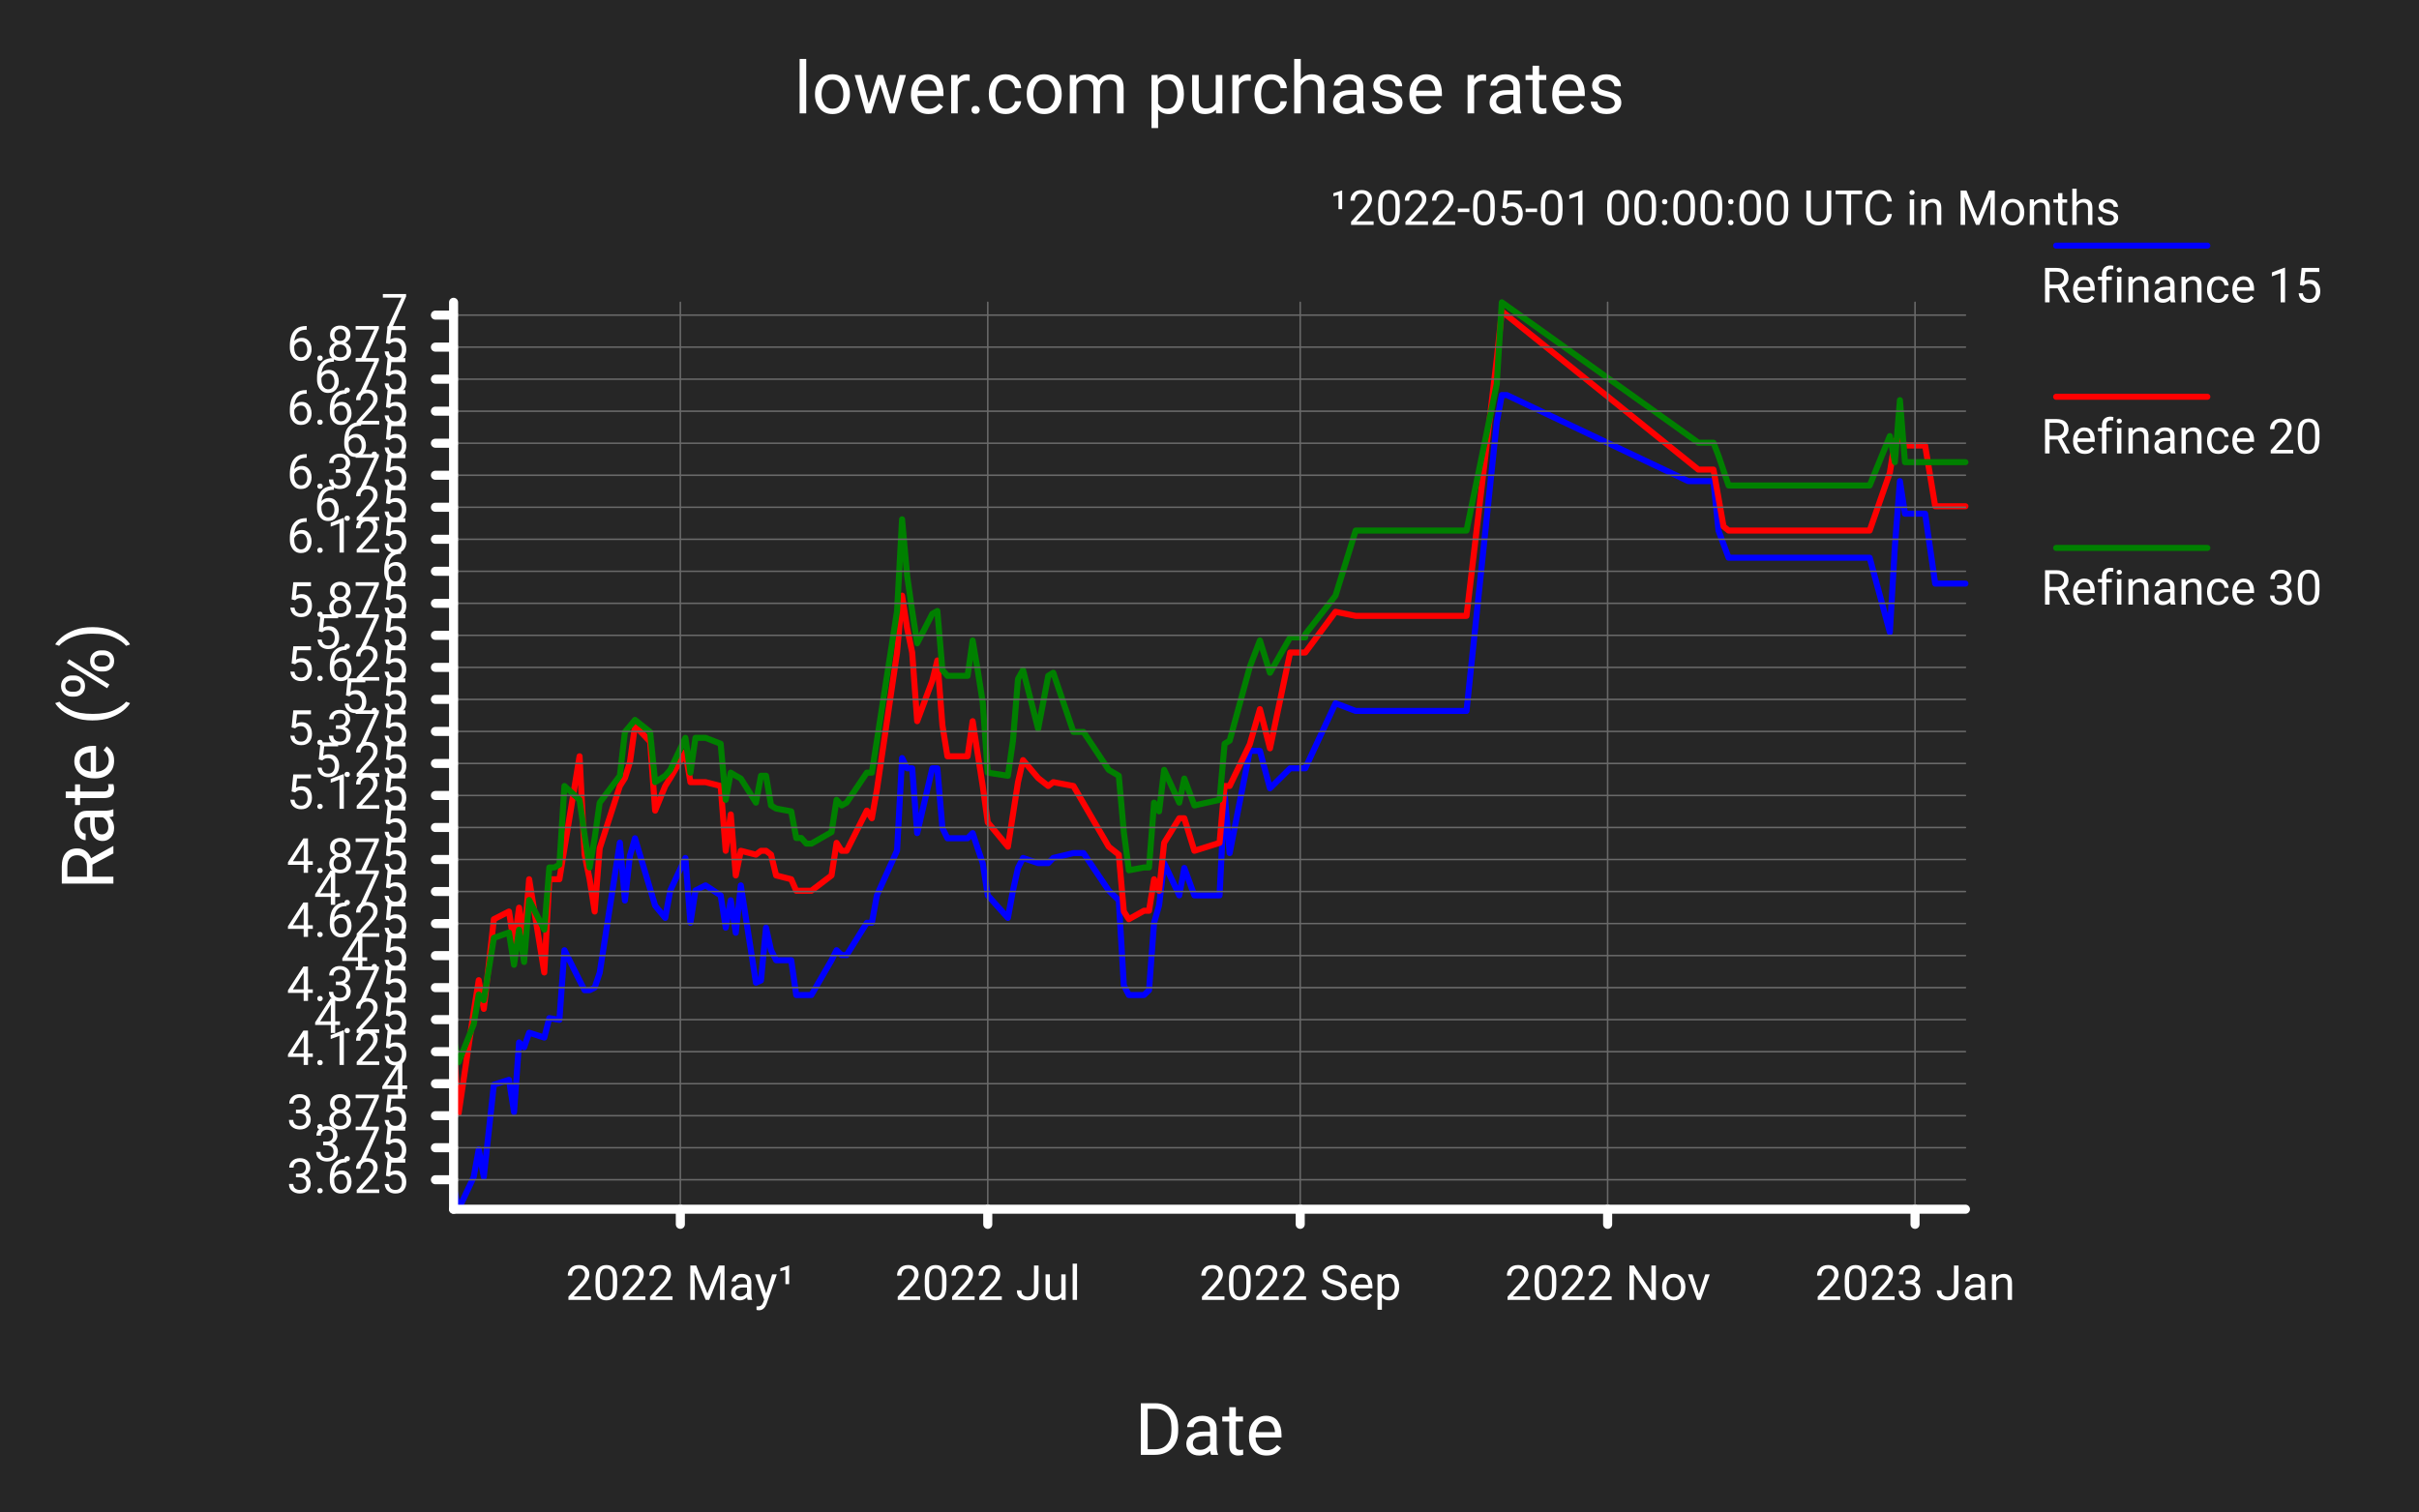
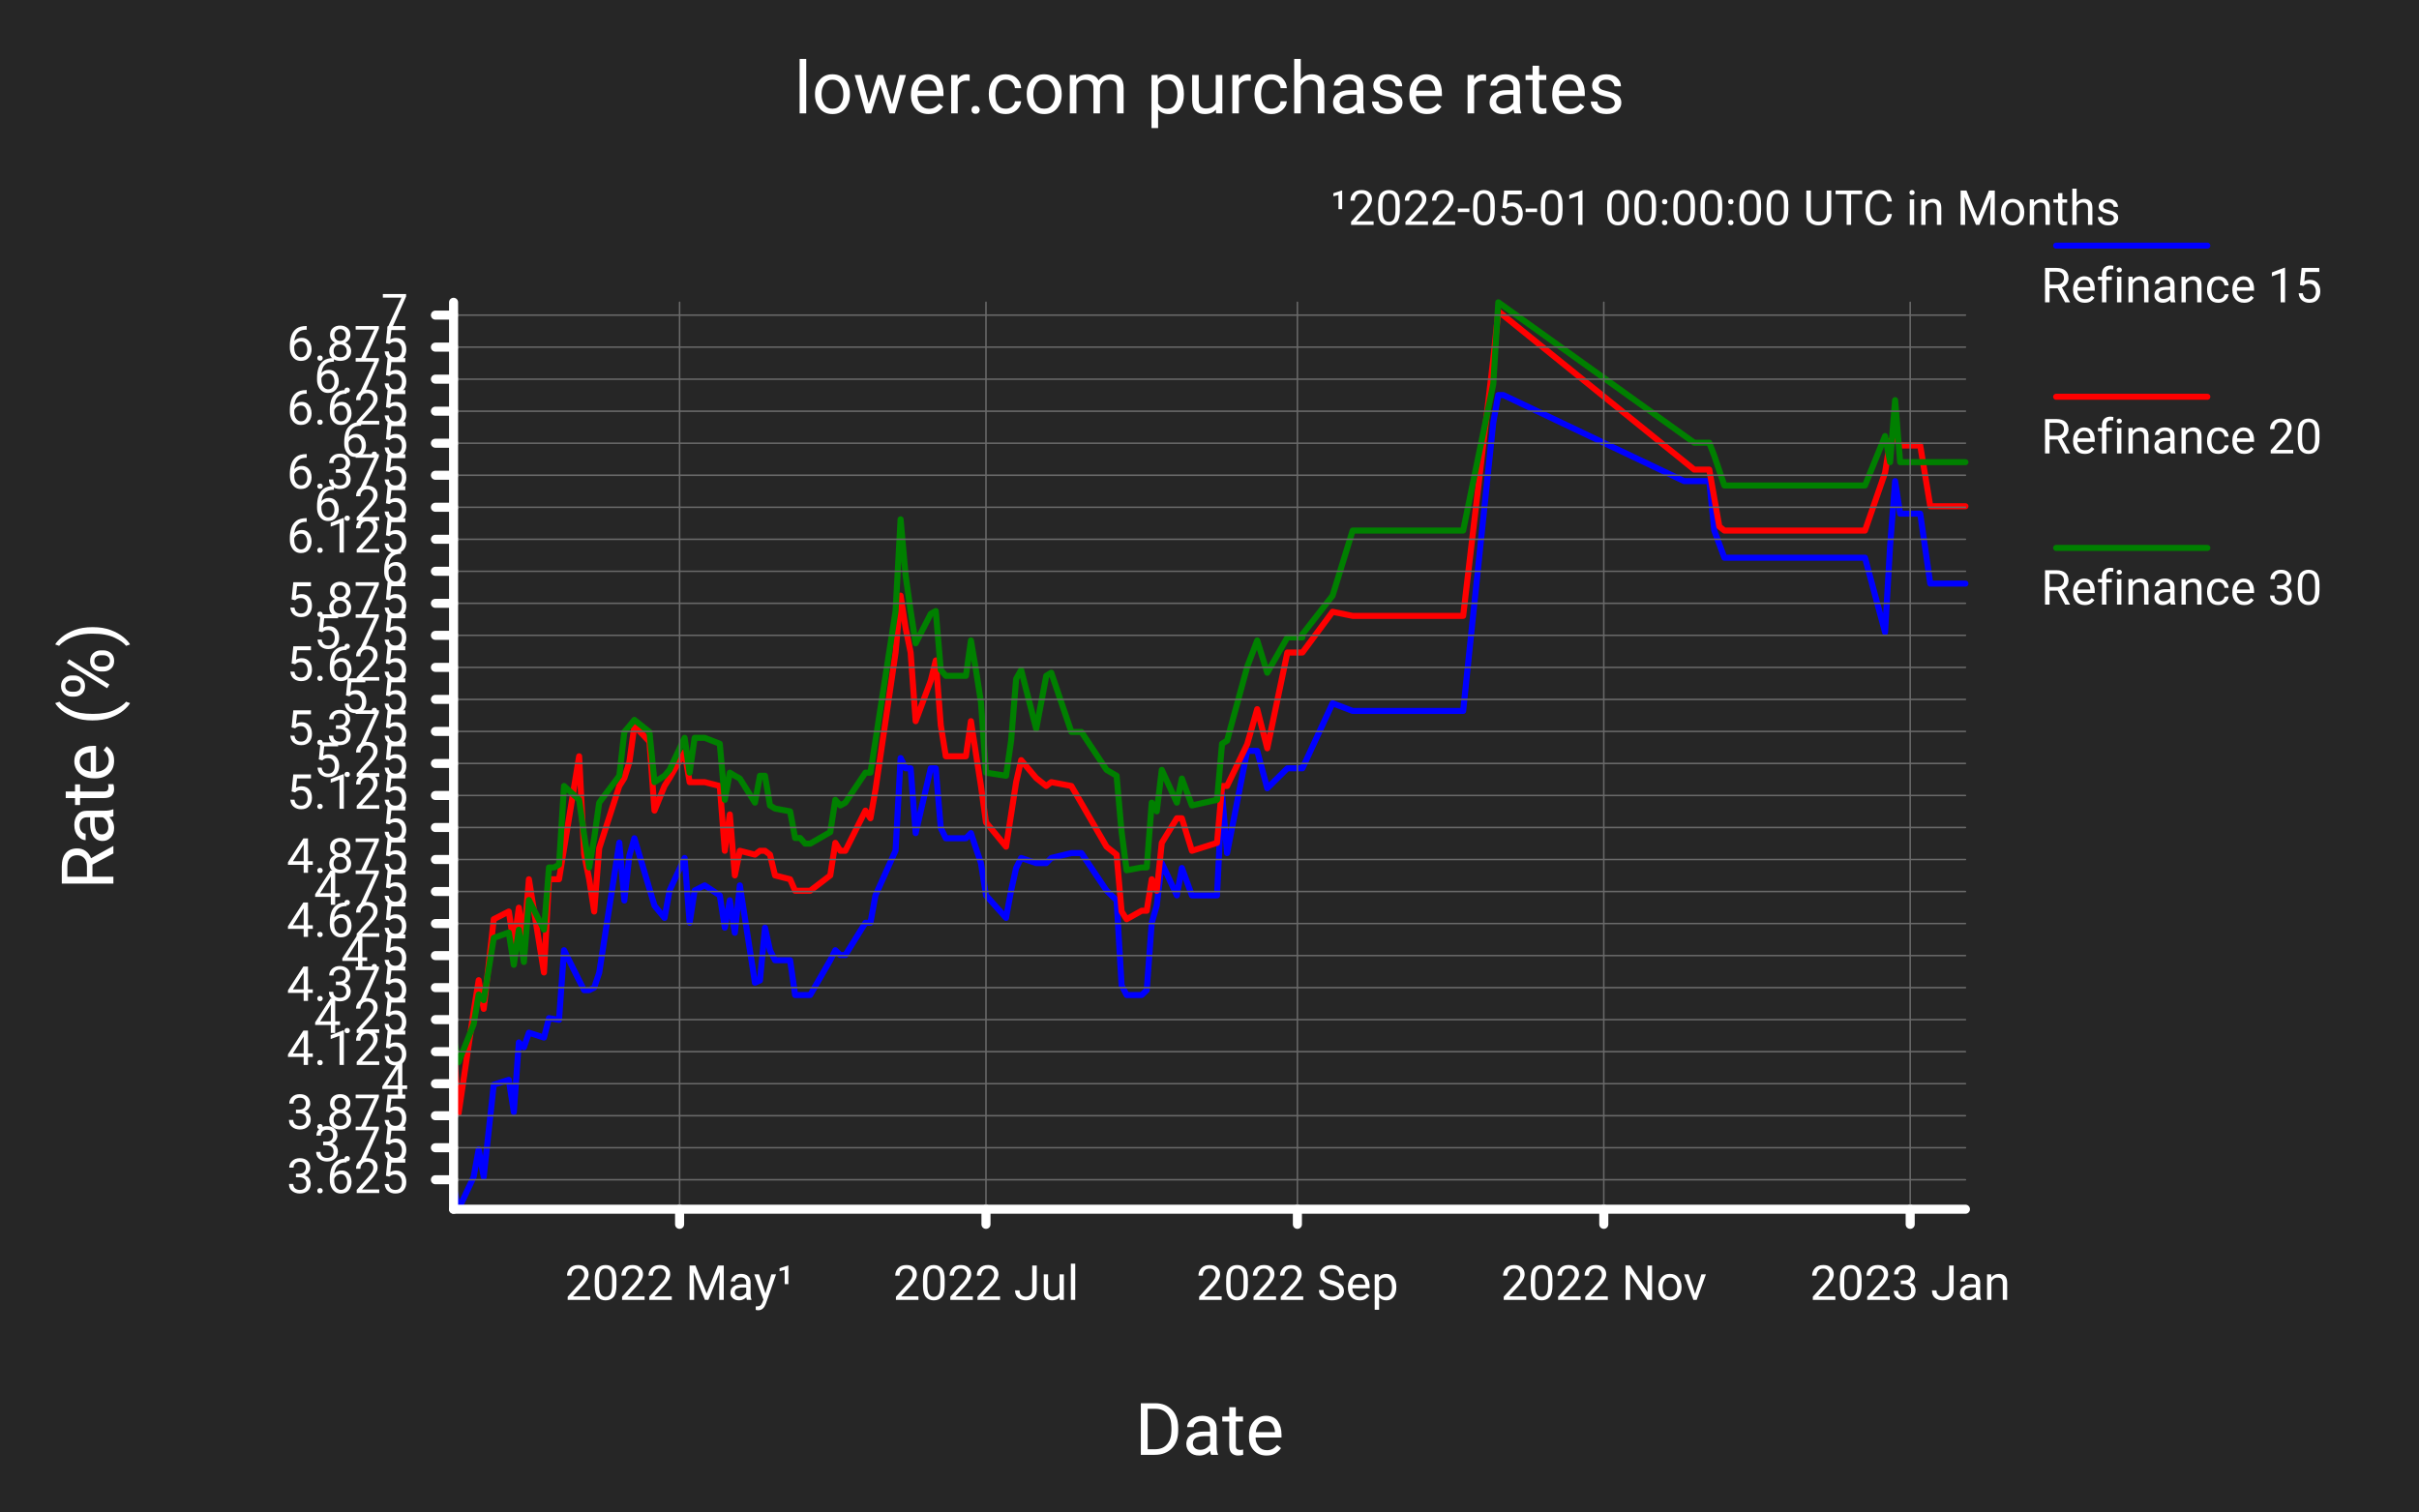
<svg xmlns="http://www.w3.org/2000/svg" class="poloto" width="800" height="500" viewBox="0 0 800 500">
  <style>.poloto{stroke-linecap:round;stroke-linejoin:round;font-family:Roboto,sans-serif;font-size:16px;}.poloto_background{fill:#262626;}.poloto_scatter{stroke-width:7}.poloto_tick_line{stroke:dimgray;stroke-width:0.5}.poloto_line{stroke-width:2}.poloto_text{fill: white;}.poloto_axis_lines{stroke: white;stroke-width:3;fill:none;stroke-dasharray:none}.poloto_title{font-size:24px;dominant-baseline:start;text-anchor:middle;}.poloto_xname{font-size:24px;dominant-baseline:start;text-anchor:middle;}.poloto_yname{font-size:24px;dominant-baseline:start;text-anchor:middle;}.poloto0stroke{stroke:blue;}.poloto1stroke{stroke:red;}.poloto2stroke{stroke:green;}.poloto3stroke{stroke:gold;}.poloto4stroke{stroke:aqua;}.poloto5stroke{stroke:lime;}.poloto6stroke{stroke:orange;}.poloto7stroke{stroke:chocolate;}.poloto0fill{fill:blue;}.poloto1fill{fill:red;}.poloto2fill{fill:green;}.poloto3fill{fill:gold;}.poloto4fill{fill:aqua;}.poloto5fill{fill:lime;}.poloto6fill{fill:orange;}.poloto7fill{fill:chocolate;}</style>
  <circle r="1e5" class="poloto_background" />
  <text class="poloto_text poloto_legend_text" x="675" y="100">Refinance 15</text>
  <line class="poloto_line poloto_legend_icon poloto0stroke poloto0legend" stroke="black" x1="680" x2="730" y1="81.25" y2="81.25" />
-   <path class="poloto_line poloto0stroke" fill="none" stroke="black" d=" M 150.00 392.46 L 151.67 400.00 L 156.67 389.32 L 158.33 380.17 L 160.00 389.32 L 160.00 389.32 L 163.33 358.81 L 168.33 357.20 L 170.00 367.88 L 171.67 344.83 L 173.33 346.44 L 175.00 341.61 L 180.00 343.22 L 181.67 336.78 L 181.67 336.78 L 185.00 337.37 L 186.67 314.32 L 191.67 324.32 L 193.33 327.54 L 195.00 327.54 L 196.67 326.69 L 198.33 321.78 L 205.00 278.73 L 206.67 297.88 L 208.33 283.05 L 210.00 277.29 L 210.00 277.29 L 216.67 299.58 L 220.00 303.64 L 221.67 294.58 L 226.67 283.81 L 228.33 305.25 L 230.00 294.58 L 230.00 294.58 L 233.33 292.88 L 238.33 296.19 L 240.00 306.86 L 240.00 306.86 L 241.67 297.80 L 243.33 308.56 L 245.00 292.88 L 250.00 325.08 L 251.67 324.32 L 253.33 306.86 L 253.33 306.86 L 255.00 314.32 L 256.67 317.63 L 261.67 317.63 L 263.33 329.15 L 265.00 329.15 L 266.67 329.15 L 268.33 329.15 L 275.00 317.63 L 276.67 314.32 L 278.33 315.93 L 280.00 315.93 L 280.00 315.93 L 286.67 305.25 L 288.33 305.25 L 290.00 296.19 L 296.67 281.36 L 298.33 250.76 L 300.00 254.15 L 301.67 254.15 L 303.33 275.59 L 308.33 254.15 L 310.00 254.15 L 311.67 273.90 L 313.33 277.29 L 320.00 277.29 L 321.67 275.59 L 323.33 280.59 L 325.00 285.51 L 326.67 296.19 L 333.33 303.64 L 335.00 294.58 L 336.67 287.12 L 338.33 283.81 L 343.33 285.51 L 346.67 285.51 L 348.33 283.81 L 355.00 282.20 L 355.00 282.20 L 355.00 282.20 L 355.00 282.20 L 355.00 282.20 L 355.00 282.20 L 358.33 282.20 L 358.33 282.20 L 358.33 282.20 L 358.33 282.20 L 358.33 282.20 L 358.33 282.20 L 366.67 294.58 L 370.00 297.80 L 371.67 325.93 L 373.33 329.15 L 378.33 329.15 L 380.00 327.54 L 381.67 305.25 L 383.33 299.49 L 385.00 285.51 L 390.00 296.19 L 390.00 296.19 L 391.67 287.12 L 395.00 296.19 L 395.00 296.19 L 403.33 296.19 L 405.00 262.46 L 406.67 282.20 L 413.33 248.39 L 416.67 248.39 L 416.67 248.39 L 420.00 260.76 L 426.67 254.15 L 426.67 254.15 L 426.67 254.15 L 426.67 254.15 L 426.67 254.15 L 426.67 254.15 L 426.67 254.15 L 426.67 254.15 L 426.67 254.15 L 431.67 254.15 L 441.67 232.63 L 448.33 235.17 L 448.33 235.17 L 453.33 235.17 L 460.00 235.17 L 461.67 235.17 L 461.67 235.17 L 461.67 235.17 L 461.67 235.17 L 461.67 235.17 L 483.33 235.17 L 485.00 235.17 L 495.00 139.75 L 496.67 130.68 L 498.33 130.68 L 558.33 159.15 L 565.00 159.15 L 566.67 159.15 L 568.33 175.51 L 571.67 184.49 L 571.67 184.49 L 578.33 184.49 L 580.00 184.49 L 581.67 184.49 L 583.33 184.49 L 588.33 184.49 L 590.00 184.49 L 593.33 184.49 L 595.00 184.49 L 600.00 184.49 L 601.67 184.49 L 601.67 184.49 L 606.67 184.49 L 611.67 184.49 L 613.33 184.49 L 615.00 184.49 L 616.67 184.49 L 618.33 184.49 L 625.00 209.15 L 626.67 180.68 L 628.33 159.15 L 630.00 169.92 L 635.00 169.92 L 636.67 169.92 L 636.67 169.92 L 640.00 193.05 L 641.67 193.05 L 646.67 193.05 L 648.33 193.05 L 650.00 193.05" />
+   <path class="poloto_line poloto0stroke" fill="none" stroke="black" d=" M 150.00 392.46 L 151.66 400.00 L 156.64 389.32 L 158.31 380.17 L 159.97 389.32 L 159.97 389.32 L 163.29 358.81 L 168.27 357.20 L 169.93 367.88 L 171.59 344.83 L 173.26 346.44 L 174.92 341.61 L 179.90 343.22 L 181.56 336.78 L 181.56 336.78 L 184.88 337.37 L 186.54 314.32 L 191.53 324.32 L 193.19 327.54 L 194.85 327.54 L 196.51 326.69 L 198.17 321.78 L 204.82 278.73 L 206.48 297.88 L 208.14 283.05 L 209.80 277.29 L 209.80 277.29 L 216.45 299.58 L 219.77 303.64 L 221.43 294.58 L 226.41 283.81 L 228.07 305.25 L 229.73 294.58 L 229.73 294.58 L 233.06 292.88 L 238.04 296.19 L 239.70 306.86 L 239.70 306.86 L 241.36 297.80 L 243.02 308.56 L 244.68 292.88 L 249.67 325.08 L 251.33 324.32 L 252.99 306.86 L 252.99 306.86 L 254.65 314.32 L 256.31 317.63 L 261.30 317.63 L 262.96 329.15 L 264.62 329.15 L 266.28 329.15 L 267.94 329.15 L 274.58 317.63 L 276.25 314.32 L 277.91 315.93 L 279.57 315.93 L 279.57 315.93 L 286.21 305.25 L 287.87 305.25 L 289.53 296.19 L 296.18 281.36 L 297.84 250.76 L 299.50 254.15 L 301.16 254.15 L 302.82 275.59 L 307.81 254.15 L 309.47 254.15 L 311.13 273.90 L 312.79 277.29 L 319.44 277.29 L 321.10 275.59 L 322.76 280.59 L 324.42 285.51 L 326.08 296.19 L 332.72 303.64 L 334.39 294.58 L 336.05 287.12 L 337.71 283.81 L 342.69 285.51 L 346.01 285.51 L 347.67 283.81 L 354.32 282.20 L 354.32 282.20 L 354.32 282.20 L 354.32 282.20 L 354.32 282.20 L 354.32 282.20 L 357.64 282.20 L 357.64 282.20 L 357.64 282.20 L 357.64 282.20 L 357.64 282.20 L 357.64 282.20 L 365.95 294.58 L 369.27 297.80 L 370.93 325.93 L 372.59 329.15 L 377.57 329.15 L 379.24 327.54 L 380.90 305.25 L 382.56 299.49 L 384.22 285.51 L 389.20 296.19 L 389.20 296.19 L 390.86 287.12 L 394.19 296.19 L 394.19 296.19 L 402.49 296.19 L 404.15 262.46 L 405.81 282.20 L 412.46 248.39 L 415.78 248.39 L 415.78 248.39 L 419.10 260.76 L 425.75 254.15 L 425.75 254.15 L 425.75 254.15 L 425.75 254.15 L 425.75 254.15 L 425.75 254.15 L 425.75 254.15 L 425.75 254.15 L 425.75 254.15 L 430.73 254.15 L 440.70 232.63 L 447.34 235.17 L 447.34 235.17 L 452.33 235.17 L 458.97 235.17 L 460.63 235.17 L 460.63 235.17 L 460.63 235.17 L 460.63 235.17 L 460.63 235.17 L 482.23 235.17 L 483.89 235.17 L 493.85 139.75 L 495.51 130.68 L 497.18 130.68 L 556.98 159.15 L 563.62 159.15 L 565.28 159.15 L 566.94 175.51 L 570.27 184.49 L 570.27 184.49 L 576.91 184.49 L 578.57 184.49 L 580.23 184.49 L 581.89 184.49 L 586.88 184.49 L 588.54 184.49 L 591.86 184.49 L 593.52 184.49 L 598.50 184.49 L 600.17 184.49 L 600.17 184.49 L 605.15 184.49 L 610.13 184.49 L 611.79 184.49 L 613.46 184.49 L 615.12 184.49 L 616.78 184.49 L 623.42 209.15 L 625.08 180.68 L 626.74 159.15 L 628.41 169.92 L 633.39 169.92 L 635.05 169.92 L 635.05 169.92 L 638.37 193.05 L 640.03 193.05 L 645.02 193.05 L 646.68 193.05 L 648.34 193.05 L 650.00 193.05" />
  <text class="poloto_text poloto_legend_text" x="675" y="150">Refinance 20</text>
  <line class="poloto_line poloto_legend_icon poloto1stroke poloto1legend" stroke="black" x1="680" x2="730" y1="131.25" y2="131.25" />
-   <path class="poloto_line poloto1stroke" fill="none" stroke="black" d=" M 150.00 345.68 L 151.67 368.31 L 156.67 334.58 L 158.33 324.24 L 160.00 333.73 L 160.00 333.73 L 163.33 304.07 L 168.33 301.53 L 170.00 312.29 L 171.67 300.25 L 173.33 311.02 L 175.00 290.85 L 180.00 321.69 L 181.67 290.85 L 181.67 290.85 L 185.00 290.85 L 185.00 290.85 L 191.67 250.17 L 193.33 282.71 L 195.00 290.85 L 196.67 301.53 L 198.33 280.59 L 205.00 260.00 L 206.67 257.37 L 208.33 252.12 L 210.00 240.08 L 215.00 245.34 L 216.67 268.14 L 220.00 260.00 L 221.67 257.37 L 226.67 248.81 L 228.33 258.73 L 230.00 258.73 L 230.00 258.73 L 233.33 258.73 L 238.33 260.00 L 240.00 281.44 L 240.00 281.44 L 241.67 269.41 L 243.33 289.58 L 245.00 281.44 L 250.00 282.71 L 251.67 281.44 L 253.33 281.44 L 253.33 281.44 L 255.00 282.71 L 256.67 289.58 L 261.67 290.85 L 263.33 294.66 L 265.00 294.66 L 266.67 294.66 L 268.33 294.66 L 275.00 289.58 L 276.67 278.81 L 278.33 281.44 L 280.00 281.44 L 280.00 281.44 L 286.67 268.14 L 288.33 270.68 L 290.00 261.27 L 296.67 215.85 L 298.33 197.03 L 300.00 207.80 L 301.67 215.85 L 303.33 238.56 L 308.33 225.17 L 310.00 218.47 L 311.67 239.92 L 313.33 250.17 L 320.00 250.17 L 321.67 238.56 L 323.33 249.32 L 325.00 260.00 L 326.67 272.03 L 333.33 280.08 L 335.00 269.41 L 336.67 258.73 L 338.33 251.44 L 343.33 257.37 L 346.67 260.00 L 348.33 258.73 L 355.00 260.00 L 355.00 260.00 L 355.00 260.00 L 355.00 260.00 L 355.00 260.00 L 355.00 260.00 L 355.00 260.00 L 355.00 260.00 L 355.00 260.00 L 355.00 260.00 L 355.00 260.00 L 355.00 260.00 L 366.67 280.08 L 370.00 282.71 L 371.67 301.53 L 373.33 304.07 L 378.33 301.27 L 380.00 301.27 L 381.67 290.85 L 383.33 294.66 L 385.00 278.81 L 390.00 270.68 L 390.00 270.68 L 391.67 270.68 L 395.00 281.44 L 395.00 281.44 L 403.33 278.81 L 405.00 260.00 L 406.67 260.00 L 413.33 246.19 L 416.67 234.58 L 416.67 234.58 L 420.00 247.54 L 426.67 215.85 L 426.67 215.85 L 426.67 215.85 L 426.67 215.85 L 426.67 215.85 L 426.67 215.85 L 426.67 215.85 L 426.67 215.85 L 426.67 215.85 L 431.67 215.85 L 441.67 202.37 L 448.33 203.73 L 451.67 203.73 L 453.33 203.73 L 453.33 203.73 L 461.67 203.73 L 463.33 203.73 L 463.33 203.73 L 463.33 203.73 L 463.33 203.73 L 483.33 203.73 L 485.00 203.73 L 495.00 118.81 L 496.67 102.97 L 496.67 102.97 L 561.67 155.34 L 565.00 155.34 L 566.67 155.34 L 570.00 174.15 L 571.67 175.51 L 571.67 175.51 L 578.33 175.51 L 580.00 175.51 L 581.67 175.51 L 583.33 175.51 L 588.33 175.51 L 590.00 175.51 L 593.33 175.51 L 595.00 175.51 L 600.00 175.51 L 601.67 175.51 L 601.67 175.51 L 606.67 175.51 L 611.67 175.51 L 613.33 175.51 L 615.00 175.51 L 616.67 175.51 L 618.33 175.51 L 625.00 156.36 L 626.67 145.93 L 628.33 144.58 L 630.00 147.37 L 635.00 147.37 L 636.67 147.37 L 636.67 147.37 L 640.00 167.46 L 641.67 167.46 L 646.67 167.46 L 648.33 167.46 L 650.00 167.46" />
+   <path class="poloto_line poloto1stroke" fill="none" stroke="black" d=" M 150.00 345.68 L 151.66 368.31 L 156.64 334.58 L 158.31 324.24 L 159.97 333.73 L 159.97 333.73 L 163.29 304.07 L 168.27 301.53 L 169.93 312.29 L 171.59 300.25 L 173.26 311.02 L 174.92 290.85 L 179.90 321.69 L 181.56 290.85 L 181.56 290.85 L 184.88 290.85 L 184.88 290.85 L 191.53 250.17 L 193.19 282.71 L 194.85 290.85 L 196.51 301.53 L 198.17 280.59 L 204.82 260.00 L 206.48 257.37 L 208.14 252.12 L 209.80 240.08 L 214.78 245.34 L 216.45 268.14 L 219.77 260.00 L 221.43 257.37 L 226.41 248.81 L 228.07 258.73 L 229.73 258.73 L 229.73 258.73 L 233.06 258.73 L 238.04 260.00 L 239.70 281.44 L 239.70 281.44 L 241.36 269.41 L 243.02 289.58 L 244.68 281.44 L 249.67 282.71 L 251.33 281.44 L 252.99 281.44 L 252.99 281.44 L 254.65 282.71 L 256.31 289.58 L 261.30 290.85 L 262.96 294.66 L 264.62 294.66 L 266.28 294.66 L 267.94 294.66 L 274.58 289.58 L 276.25 278.81 L 277.91 281.44 L 279.57 281.44 L 279.57 281.44 L 286.21 268.14 L 287.87 270.68 L 289.53 261.27 L 296.18 215.85 L 297.84 197.03 L 299.50 207.80 L 301.16 215.85 L 302.82 238.56 L 307.81 225.17 L 309.47 218.47 L 311.13 239.92 L 312.79 250.17 L 319.44 250.17 L 321.10 238.56 L 322.76 249.32 L 324.42 260.00 L 326.08 272.03 L 332.72 280.08 L 334.39 269.41 L 336.05 258.73 L 337.71 251.44 L 342.69 257.37 L 346.01 260.00 L 347.67 258.73 L 354.32 260.00 L 354.32 260.00 L 354.32 260.00 L 354.32 260.00 L 354.32 260.00 L 354.32 260.00 L 354.32 260.00 L 354.32 260.00 L 354.32 260.00 L 354.32 260.00 L 354.32 260.00 L 354.32 260.00 L 365.95 280.08 L 369.27 282.71 L 370.93 301.53 L 372.59 304.07 L 377.57 301.27 L 379.24 301.27 L 380.90 290.85 L 382.56 294.66 L 384.22 278.81 L 389.20 270.68 L 389.20 270.68 L 390.86 270.68 L 394.19 281.44 L 394.19 281.44 L 402.49 278.81 L 404.15 260.00 L 405.81 260.00 L 412.46 246.19 L 415.78 234.58 L 415.78 234.58 L 419.10 247.54 L 425.75 215.85 L 425.75 215.85 L 425.75 215.85 L 425.75 215.85 L 425.75 215.85 L 425.75 215.85 L 425.75 215.85 L 425.75 215.85 L 425.75 215.85 L 430.73 215.85 L 440.70 202.37 L 447.34 203.73 L 450.66 203.73 L 452.33 203.73 L 452.33 203.73 L 460.63 203.73 L 462.29 203.73 L 462.29 203.73 L 462.29 203.73 L 462.29 203.73 L 482.23 203.73 L 483.89 203.73 L 493.85 118.81 L 495.51 102.97 L 495.51 102.97 L 560.30 155.34 L 563.62 155.34 L 565.28 155.34 L 568.60 174.15 L 570.27 175.51 L 570.27 175.51 L 576.91 175.51 L 578.57 175.51 L 580.23 175.51 L 581.89 175.51 L 586.88 175.51 L 588.54 175.51 L 591.86 175.51 L 593.52 175.51 L 598.50 175.51 L 600.17 175.51 L 600.17 175.51 L 605.15 175.51 L 610.13 175.51 L 611.79 175.51 L 613.46 175.51 L 615.12 175.51 L 616.78 175.51 L 623.42 156.36 L 625.08 145.93 L 626.74 144.58 L 628.41 147.37 L 633.39 147.37 L 635.05 147.37 L 635.05 147.37 L 638.37 167.46 L 640.03 167.46 L 645.02 167.46 L 646.68 167.46 L 648.34 167.46 L 650.00 167.46" />
  <text class="poloto_text poloto_legend_text" x="675" y="200">Refinance 30</text>
  <line class="poloto_line poloto_legend_icon poloto2stroke poloto2legend" stroke="black" x1="680" x2="730" y1="181.25" y2="181.25" />
-   <path class="poloto_line poloto2stroke" fill="none" stroke="black" d=" M 150.00 343.31 L 151.67 351.36 L 156.67 338.81 L 158.33 328.98 L 160.00 330.85 L 160.00 330.85 L 163.33 310.25 L 168.33 308.47 L 170.00 319.15 L 171.67 307.54 L 173.33 318.22 L 175.00 297.71 L 180.00 307.54 L 181.67 286.95 L 183.33 286.95 L 185.00 286.02 L 186.67 260.00 L 191.67 264.58 L 193.33 276.27 L 195.00 286.95 L 196.67 277.20 L 198.33 265.51 L 205.00 256.61 L 206.67 242.12 L 208.33 240.17 L 210.00 238.14 L 215.00 242.12 L 216.67 258.73 L 220.00 256.61 L 221.67 254.66 L 226.67 244.07 L 228.33 255.59 L 230.00 244.07 L 230.00 244.07 L 233.33 244.07 L 238.33 246.02 L 240.00 264.58 L 240.00 264.58 L 241.67 255.59 L 243.33 256.61 L 245.00 257.54 L 250.00 265.51 L 251.67 256.61 L 253.33 256.61 L 253.33 256.61 L 255.00 266.44 L 256.67 267.46 L 261.67 268.39 L 263.33 277.20 L 265.00 277.20 L 266.67 279.07 L 268.33 279.07 L 275.00 275.25 L 276.67 264.58 L 278.33 266.44 L 280.00 265.51 L 280.00 265.51 L 286.67 255.59 L 288.33 255.59 L 290.00 245.00 L 296.67 202.12 L 298.33 171.78 L 300.00 190.34 L 301.67 202.12 L 303.33 212.80 L 308.33 203.05 L 310.00 202.12 L 311.67 221.61 L 313.33 223.56 L 320.00 223.56 L 321.67 211.86 L 323.33 221.61 L 325.00 232.29 L 326.67 255.59 L 333.33 256.61 L 335.00 245.00 L 336.67 224.58 L 338.33 221.61 L 343.33 241.10 L 346.67 223.56 L 348.33 222.54 L 355.00 242.12 L 355.00 242.12 L 355.00 242.12 L 355.00 242.12 L 355.00 242.12 L 355.00 242.12 L 358.33 242.12 L 358.33 242.12 L 358.33 242.12 L 358.33 242.12 L 358.33 242.12 L 358.33 242.12 L 366.67 254.66 L 370.00 256.61 L 371.67 275.25 L 373.33 287.88 L 378.33 286.95 L 380.00 286.95 L 381.67 265.51 L 383.33 268.39 L 385.00 254.66 L 390.00 265.51 L 390.00 265.51 L 391.67 257.54 L 395.00 266.44 L 395.00 266.44 L 403.33 264.58 L 405.00 246.02 L 406.67 245.00 L 413.33 220.59 L 416.67 211.86 L 416.67 211.86 L 420.00 222.54 L 426.67 210.85 L 426.67 210.85 L 426.67 210.85 L 426.67 210.85 L 426.67 210.85 L 426.67 210.85 L 426.67 210.85 L 426.67 210.85 L 431.67 210.85 L 431.67 209.83 L 441.67 197.03 L 448.33 175.51 L 448.33 175.51 L 453.33 175.51 L 453.33 175.51 L 461.67 175.51 L 463.33 175.51 L 463.33 175.51 L 463.33 175.51 L 463.33 175.51 L 483.33 175.51 L 485.00 175.51 L 495.00 127.03 L 496.67 100.00 L 496.67 100.00 L 561.67 146.44 L 565.00 146.44 L 566.67 146.44 L 568.33 150.76 L 571.67 160.59 L 571.67 160.59 L 578.33 160.59 L 580.00 160.59 L 581.67 160.59 L 583.33 160.59 L 588.33 160.59 L 590.00 160.59 L 593.33 160.59 L 595.00 160.59 L 600.00 160.59 L 601.67 160.59 L 601.67 160.59 L 606.67 160.59 L 611.67 160.59 L 613.33 160.59 L 615.00 160.59 L 616.67 160.59 L 618.33 160.59 L 625.00 144.24 L 626.67 152.88 L 628.33 132.37 L 630.00 152.88 L 635.00 152.88 L 636.67 152.88 L 636.67 152.88 L 640.00 152.88 L 641.67 152.88 L 646.67 152.88 L 648.33 152.88 L 650.00 152.88" />
+   <path class="poloto_line poloto2stroke" fill="none" stroke="black" d=" M 150.00 343.31 L 151.66 351.36 L 156.64 338.81 L 158.31 328.98 L 159.97 330.85 L 159.97 330.85 L 163.29 310.25 L 168.27 308.47 L 169.93 319.15 L 171.59 307.54 L 173.26 318.22 L 174.92 297.71 L 179.90 307.54 L 181.56 286.95 L 183.22 286.95 L 184.88 286.02 L 186.54 260.00 L 191.53 264.58 L 193.19 276.27 L 194.85 286.95 L 196.51 277.20 L 198.17 265.51 L 204.82 256.61 L 206.48 242.12 L 208.14 240.17 L 209.80 238.14 L 214.78 242.12 L 216.45 258.73 L 219.77 256.61 L 221.43 254.66 L 226.41 244.07 L 228.07 255.59 L 229.73 244.07 L 229.73 244.07 L 233.06 244.07 L 238.04 246.02 L 239.70 264.58 L 239.70 264.58 L 241.36 255.59 L 243.02 256.61 L 244.68 257.54 L 249.67 265.51 L 251.33 256.61 L 252.99 256.61 L 252.99 256.61 L 254.65 266.44 L 256.31 267.46 L 261.30 268.39 L 262.96 277.20 L 264.62 277.20 L 266.28 279.07 L 267.94 279.07 L 274.58 275.25 L 276.25 264.58 L 277.91 266.44 L 279.57 265.51 L 279.57 265.51 L 286.21 255.59 L 287.87 255.59 L 289.53 245.00 L 296.18 202.12 L 297.84 171.78 L 299.50 190.34 L 301.16 202.12 L 302.82 212.80 L 307.81 203.05 L 309.47 202.12 L 311.13 221.61 L 312.79 223.56 L 319.44 223.56 L 321.10 211.86 L 322.76 221.61 L 324.42 232.29 L 326.08 255.59 L 332.72 256.61 L 334.39 245.00 L 336.05 224.58 L 337.71 221.61 L 342.69 241.10 L 346.01 223.56 L 347.67 222.54 L 354.32 242.12 L 354.32 242.12 L 354.32 242.12 L 354.32 242.12 L 354.32 242.12 L 354.32 242.12 L 357.64 242.12 L 357.64 242.12 L 357.64 242.12 L 357.64 242.12 L 357.64 242.12 L 357.64 242.12 L 365.95 254.66 L 369.27 256.61 L 370.93 275.25 L 372.59 287.88 L 377.57 286.95 L 379.24 286.95 L 380.90 265.51 L 382.56 268.39 L 384.22 254.66 L 389.20 265.51 L 389.20 265.51 L 390.86 257.54 L 394.19 266.44 L 394.19 266.44 L 402.49 264.58 L 404.15 246.02 L 405.81 245.00 L 412.46 220.59 L 415.78 211.86 L 415.78 211.86 L 419.10 222.54 L 425.75 210.85 L 425.75 210.85 L 425.75 210.85 L 425.75 210.85 L 425.75 210.85 L 425.75 210.85 L 425.75 210.85 L 425.75 210.85 L 430.73 210.85 L 430.73 209.83 L 440.70 197.03 L 447.34 175.51 L 447.34 175.51 L 452.33 175.51 L 452.33 175.51 L 460.63 175.51 L 462.29 175.51 L 462.29 175.51 L 462.29 175.51 L 462.29 175.51 L 482.23 175.51 L 483.89 175.51 L 493.85 127.03 L 495.51 100.00 L 495.51 100.00 L 560.30 146.44 L 563.62 146.44 L 565.28 146.44 L 566.94 150.76 L 570.27 160.59 L 570.27 160.59 L 576.91 160.59 L 578.57 160.59 L 580.23 160.59 L 581.89 160.59 L 586.88 160.59 L 588.54 160.59 L 591.86 160.59 L 593.52 160.59 L 598.50 160.59 L 600.17 160.59 L 600.17 160.59 L 605.15 160.59 L 610.13 160.59 L 611.79 160.59 L 613.46 160.59 L 615.12 160.59 L 616.78 160.59 L 623.42 144.24 L 625.08 152.88 L 626.74 132.37 L 628.41 152.88 L 633.39 152.88 L 635.05 152.88 L 635.05 152.88 L 638.37 152.88 L 640.03 152.88 L 645.02 152.88 L 646.68 152.88 L 648.34 152.88 L 650.00 152.88" />
  <text class="poloto_labels poloto_text poloto_title" x="400" y="37.5">lower.com purchase rates</text>
  <text class="poloto_labels poloto_text poloto_xname" x="400" y="481.25">Date</text>
  <text class="poloto_labels poloto_text poloto_yname" transform="rotate(-90,37.5,250)" x="37.5" y="250">Rate (%)</text>
  <text class="poloto_tick_labels poloto_text" dominant-baseline="middle" text-anchor="start" x="150" y="70" />
  <line class="poloto_axis_lines" stroke="black" x1="150" x2="144" y1="390.254" y2="390.254" />
  <line class="poloto_tick_line" stroke="black" x1="150" x2="650" y1="390.254" y2="390.254" />
  <text class="poloto_tick_labels poloto_text" dominant-baseline="middle" text-anchor="end" x="135" y="390.254">3.625</text>
  <line class="poloto_axis_lines" stroke="black" x1="150" x2="144" y1="379.661" y2="379.661" />
  <line class="poloto_tick_line" stroke="black" x1="150" x2="650" y1="379.661" y2="379.661" />
  <text class="poloto_tick_labels poloto_text" dominant-baseline="middle" text-anchor="end" x="135" y="379.661">3.75</text>
  <line class="poloto_axis_lines" stroke="black" x1="150" x2="144" y1="369.068" y2="369.068" />
  <line class="poloto_tick_line" stroke="black" x1="150" x2="650" y1="369.068" y2="369.068" />
  <text class="poloto_tick_labels poloto_text" dominant-baseline="middle" text-anchor="end" x="135" y="369.068">3.875</text>
  <line class="poloto_axis_lines" stroke="black" x1="150" x2="144" y1="358.475" y2="358.475" />
  <line class="poloto_tick_line" stroke="black" x1="150" x2="650" y1="358.475" y2="358.475" />
  <text class="poloto_tick_labels poloto_text" dominant-baseline="middle" text-anchor="end" x="135" y="358.475">4</text>
  <line class="poloto_axis_lines" stroke="black" x1="150" x2="144" y1="347.881" y2="347.881" />
  <line class="poloto_tick_line" stroke="black" x1="150" x2="650" y1="347.881" y2="347.881" />
  <text class="poloto_tick_labels poloto_text" dominant-baseline="middle" text-anchor="end" x="135" y="347.881">4.125</text>
  <line class="poloto_axis_lines" stroke="black" x1="150" x2="144" y1="337.288" y2="337.288" />
  <line class="poloto_tick_line" stroke="black" x1="150" x2="650" y1="337.288" y2="337.288" />
  <text class="poloto_tick_labels poloto_text" dominant-baseline="middle" text-anchor="end" x="135" y="337.288">4.25</text>
  <line class="poloto_axis_lines" stroke="black" x1="150" x2="144" y1="326.695" y2="326.695" />
  <line class="poloto_tick_line" stroke="black" x1="150" x2="650" y1="326.695" y2="326.695" />
  <text class="poloto_tick_labels poloto_text" dominant-baseline="middle" text-anchor="end" x="135" y="326.695">4.375</text>
  <line class="poloto_axis_lines" stroke="black" x1="150" x2="144" y1="316.102" y2="316.102" />
  <line class="poloto_tick_line" stroke="black" x1="150" x2="650" y1="316.102" y2="316.102" />
  <text class="poloto_tick_labels poloto_text" dominant-baseline="middle" text-anchor="end" x="135" y="316.102">4.5</text>
  <line class="poloto_axis_lines" stroke="black" x1="150" x2="144" y1="305.508" y2="305.508" />
  <line class="poloto_tick_line" stroke="black" x1="150" x2="650" y1="305.508" y2="305.508" />
  <text class="poloto_tick_labels poloto_text" dominant-baseline="middle" text-anchor="end" x="135" y="305.508">4.625</text>
  <line class="poloto_axis_lines" stroke="black" x1="150" x2="144" y1="294.915" y2="294.915" />
  <line class="poloto_tick_line" stroke="black" x1="150" x2="650" y1="294.915" y2="294.915" />
  <text class="poloto_tick_labels poloto_text" dominant-baseline="middle" text-anchor="end" x="135" y="294.915">4.75</text>
  <line class="poloto_axis_lines" stroke="black" x1="150" x2="144" y1="284.322" y2="284.322" />
  <line class="poloto_tick_line" stroke="black" x1="150" x2="650" y1="284.322" y2="284.322" />
  <text class="poloto_tick_labels poloto_text" dominant-baseline="middle" text-anchor="end" x="135" y="284.322">4.875</text>
  <line class="poloto_axis_lines" stroke="black" x1="150" x2="144" y1="273.729" y2="273.729" />
  <line class="poloto_tick_line" stroke="black" x1="150" x2="650" y1="273.729" y2="273.729" />
  <text class="poloto_tick_labels poloto_text" dominant-baseline="middle" text-anchor="end" x="135" y="273.729">5</text>
  <line class="poloto_axis_lines" stroke="black" x1="150" x2="144" y1="263.136" y2="263.136" />
  <line class="poloto_tick_line" stroke="black" x1="150" x2="650" y1="263.136" y2="263.136" />
  <text class="poloto_tick_labels poloto_text" dominant-baseline="middle" text-anchor="end" x="135" y="263.136">5.125</text>
  <line class="poloto_axis_lines" stroke="black" x1="150" x2="144" y1="252.542" y2="252.542" />
  <line class="poloto_tick_line" stroke="black" x1="150" x2="650" y1="252.542" y2="252.542" />
  <text class="poloto_tick_labels poloto_text" dominant-baseline="middle" text-anchor="end" x="135" y="252.542">5.25</text>
  <line class="poloto_axis_lines" stroke="black" x1="150" x2="144" y1="241.949" y2="241.949" />
  <line class="poloto_tick_line" stroke="black" x1="150" x2="650" y1="241.949" y2="241.949" />
  <text class="poloto_tick_labels poloto_text" dominant-baseline="middle" text-anchor="end" x="135" y="241.949">5.375</text>
  <line class="poloto_axis_lines" stroke="black" x1="150" x2="144" y1="231.356" y2="231.356" />
  <line class="poloto_tick_line" stroke="black" x1="150" x2="650" y1="231.356" y2="231.356" />
  <text class="poloto_tick_labels poloto_text" dominant-baseline="middle" text-anchor="end" x="135" y="231.356">5.5</text>
  <line class="poloto_axis_lines" stroke="black" x1="150" x2="144" y1="220.763" y2="220.763" />
  <line class="poloto_tick_line" stroke="black" x1="150" x2="650" y1="220.763" y2="220.763" />
  <text class="poloto_tick_labels poloto_text" dominant-baseline="middle" text-anchor="end" x="135" y="220.763">5.625</text>
  <line class="poloto_axis_lines" stroke="black" x1="150" x2="144" y1="210.169" y2="210.169" />
  <line class="poloto_tick_line" stroke="black" x1="150" x2="650" y1="210.169" y2="210.169" />
  <text class="poloto_tick_labels poloto_text" dominant-baseline="middle" text-anchor="end" x="135" y="210.169">5.75</text>
  <line class="poloto_axis_lines" stroke="black" x1="150" x2="144" y1="199.576" y2="199.576" />
  <line class="poloto_tick_line" stroke="black" x1="150" x2="650" y1="199.576" y2="199.576" />
  <text class="poloto_tick_labels poloto_text" dominant-baseline="middle" text-anchor="end" x="135" y="199.576">5.875</text>
  <line class="poloto_axis_lines" stroke="black" x1="150" x2="144" y1="188.983" y2="188.983" />
  <line class="poloto_tick_line" stroke="black" x1="150" x2="650" y1="188.983" y2="188.983" />
  <text class="poloto_tick_labels poloto_text" dominant-baseline="middle" text-anchor="end" x="135" y="188.983">6</text>
  <line class="poloto_axis_lines" stroke="black" x1="150" x2="144" y1="178.39" y2="178.39" />
  <line class="poloto_tick_line" stroke="black" x1="150" x2="650" y1="178.39" y2="178.39" />
  <text class="poloto_tick_labels poloto_text" dominant-baseline="middle" text-anchor="end" x="135" y="178.39">6.125</text>
  <line class="poloto_axis_lines" stroke="black" x1="150" x2="144" y1="167.797" y2="167.797" />
  <line class="poloto_tick_line" stroke="black" x1="150" x2="650" y1="167.797" y2="167.797" />
  <text class="poloto_tick_labels poloto_text" dominant-baseline="middle" text-anchor="end" x="135" y="167.797">6.25</text>
  <line class="poloto_axis_lines" stroke="black" x1="150" x2="144" y1="157.203" y2="157.203" />
  <line class="poloto_tick_line" stroke="black" x1="150" x2="650" y1="157.203" y2="157.203" />
  <text class="poloto_tick_labels poloto_text" dominant-baseline="middle" text-anchor="end" x="135" y="157.203">6.375</text>
  <line class="poloto_axis_lines" stroke="black" x1="150" x2="144" y1="146.61" y2="146.61" />
  <line class="poloto_tick_line" stroke="black" x1="150" x2="650" y1="146.61" y2="146.61" />
  <text class="poloto_tick_labels poloto_text" dominant-baseline="middle" text-anchor="end" x="135" y="146.61">6.5</text>
  <line class="poloto_axis_lines" stroke="black" x1="150" x2="144" y1="136.017" y2="136.017" />
  <line class="poloto_tick_line" stroke="black" x1="150" x2="650" y1="136.017" y2="136.017" />
  <text class="poloto_tick_labels poloto_text" dominant-baseline="middle" text-anchor="end" x="135" y="136.017">6.625</text>
  <line class="poloto_axis_lines" stroke="black" x1="150" x2="144" y1="125.424" y2="125.424" />
  <line class="poloto_tick_line" stroke="black" x1="150" x2="650" y1="125.424" y2="125.424" />
  <text class="poloto_tick_labels poloto_text" dominant-baseline="middle" text-anchor="end" x="135" y="125.424">6.75</text>
  <line class="poloto_axis_lines" stroke="black" x1="150" x2="144" y1="114.831" y2="114.831" />
  <line class="poloto_tick_line" stroke="black" x1="150" x2="650" y1="114.831" y2="114.831" />
  <text class="poloto_tick_labels poloto_text" dominant-baseline="middle" text-anchor="end" x="135" y="114.831">6.875</text>
  <line class="poloto_axis_lines" stroke="black" x1="150" x2="144" y1="104.237" y2="104.237" />
  <line class="poloto_tick_line" stroke="black" x1="150" x2="650" y1="104.237" y2="104.237" />
  <text class="poloto_tick_labels poloto_text" dominant-baseline="middle" text-anchor="end" x="135" y="104.237">7</text>
  <text class="poloto_tick_labels poloto_text" dominant-baseline="middle" text-anchor="start" x="440" y="70">¹2022-05-01 00:00:00 UTC in Months</text>
-   <line class="poloto_axis_lines" stroke="black" x1="225" x2="225" y1="400" y2="405" />
-   <line class="poloto_tick_line" stroke="black" x1="225" x2="225" y1="400" y2="100" />
-   <text class="poloto_tick_labels poloto_text" dominant-baseline="start" text-anchor="middle" x="225" y="430">2022 May¹</text>
-   <line class="poloto_axis_lines" stroke="black" x1="326.667" x2="326.667" y1="400" y2="405" />
-   <line class="poloto_tick_line" stroke="black" x1="326.667" x2="326.667" y1="400" y2="100" />
-   <text class="poloto_tick_labels poloto_text" dominant-baseline="start" text-anchor="middle" x="326.667" y="430">2022 Jul</text>
-   <line class="poloto_axis_lines" stroke="black" x1="430" x2="430" y1="400" y2="405" />
-   <line class="poloto_tick_line" stroke="black" x1="430" x2="430" y1="400" y2="100" />
-   <text class="poloto_tick_labels poloto_text" dominant-baseline="start" text-anchor="middle" x="430" y="430">2022 Sep</text>
-   <line class="poloto_axis_lines" stroke="black" x1="531.667" x2="531.667" y1="400" y2="405" />
-   <line class="poloto_tick_line" stroke="black" x1="531.667" x2="531.667" y1="400" y2="100" />
-   <text class="poloto_tick_labels poloto_text" dominant-baseline="start" text-anchor="middle" x="531.667" y="430">2022 Nov</text>
-   <line class="poloto_axis_lines" stroke="black" x1="633.333" x2="633.333" y1="400" y2="405" />
-   <line class="poloto_tick_line" stroke="black" x1="633.333" x2="633.333" y1="400" y2="100" />
-   <text class="poloto_tick_labels poloto_text" dominant-baseline="start" text-anchor="middle" x="633.333" y="430">2023 Jan</text>
+   <line class="poloto_axis_lines" stroke="black" x1="224.751" x2="224.751" y1="400" y2="405" />
+   <line class="poloto_tick_line" stroke="black" x1="224.751" x2="224.751" y1="400" y2="100" />
+   <text class="poloto_tick_labels poloto_text" dominant-baseline="start" text-anchor="middle" x="224.751" y="430">2022 May¹</text>
+   <line class="poloto_axis_lines" stroke="black" x1="326.08" x2="326.08" y1="400" y2="405" />
+   <line class="poloto_tick_line" stroke="black" x1="326.08" x2="326.08" y1="400" y2="100" />
+   <text class="poloto_tick_labels poloto_text" dominant-baseline="start" text-anchor="middle" x="326.08" y="430">2022 Jul</text>
+   <line class="poloto_axis_lines" stroke="black" x1="429.07" x2="429.07" y1="400" y2="405" />
+   <line class="poloto_tick_line" stroke="black" x1="429.07" x2="429.07" y1="400" y2="100" />
+   <text class="poloto_tick_labels poloto_text" dominant-baseline="start" text-anchor="middle" x="429.07" y="430">2022 Sep</text>
+   <line class="poloto_axis_lines" stroke="black" x1="530.399" x2="530.399" y1="400" y2="405" />
+   <line class="poloto_tick_line" stroke="black" x1="530.399" x2="530.399" y1="400" y2="100" />
+   <text class="poloto_tick_labels poloto_text" dominant-baseline="start" text-anchor="middle" x="530.399" y="430">2022 Nov</text>
+   <line class="poloto_axis_lines" stroke="black" x1="631.728" x2="631.728" y1="400" y2="405" />
+   <line class="poloto_tick_line" stroke="black" x1="631.728" x2="631.728" y1="400" y2="100" />
+   <text class="poloto_tick_labels poloto_text" dominant-baseline="start" text-anchor="middle" x="631.728" y="430">2023 Jan</text>
  <path stroke="black" fill="none" class="poloto_axis_lines" d=" M 150 400 L 650 400" />
  <path stroke="black" fill="none" class="poloto_axis_lines" d=" M 150 400 L 150 100" />
</svg>
